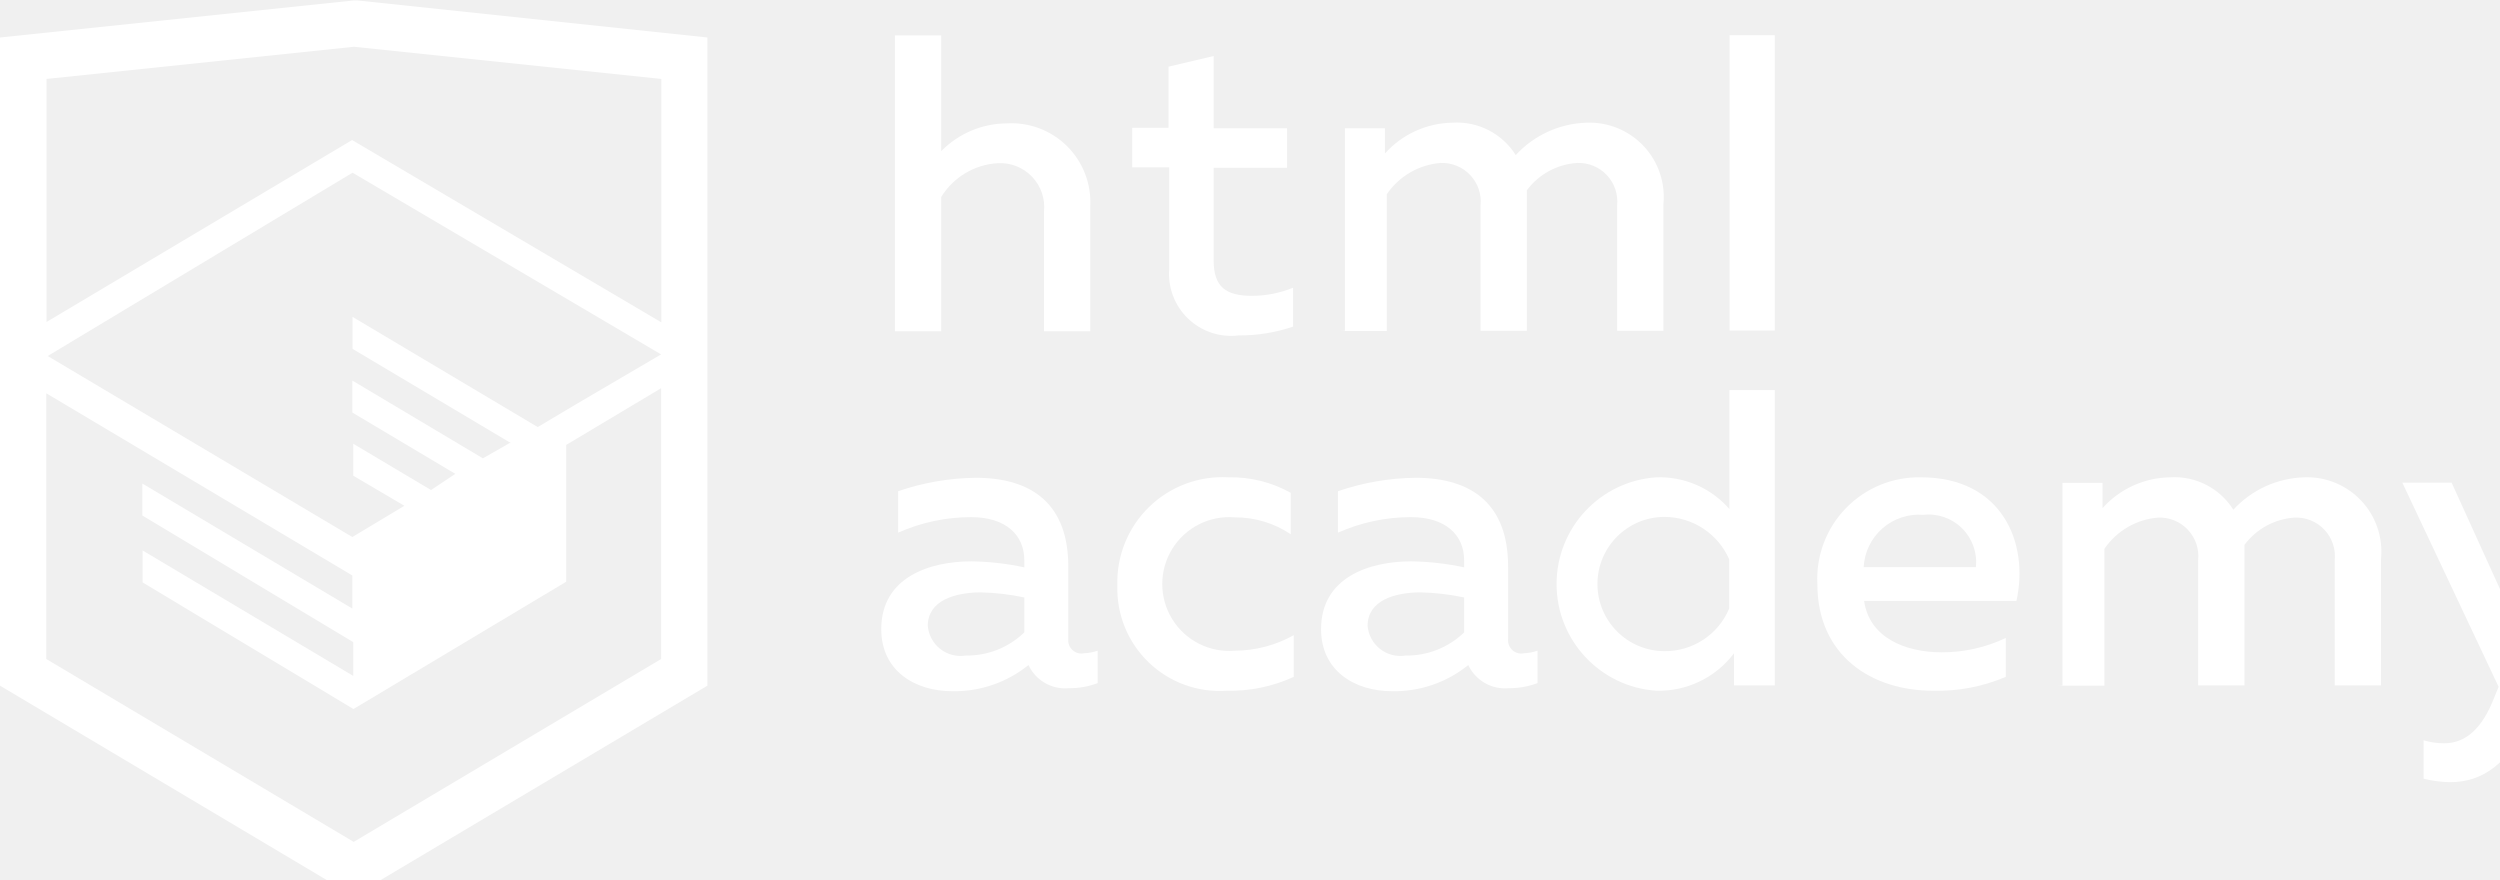
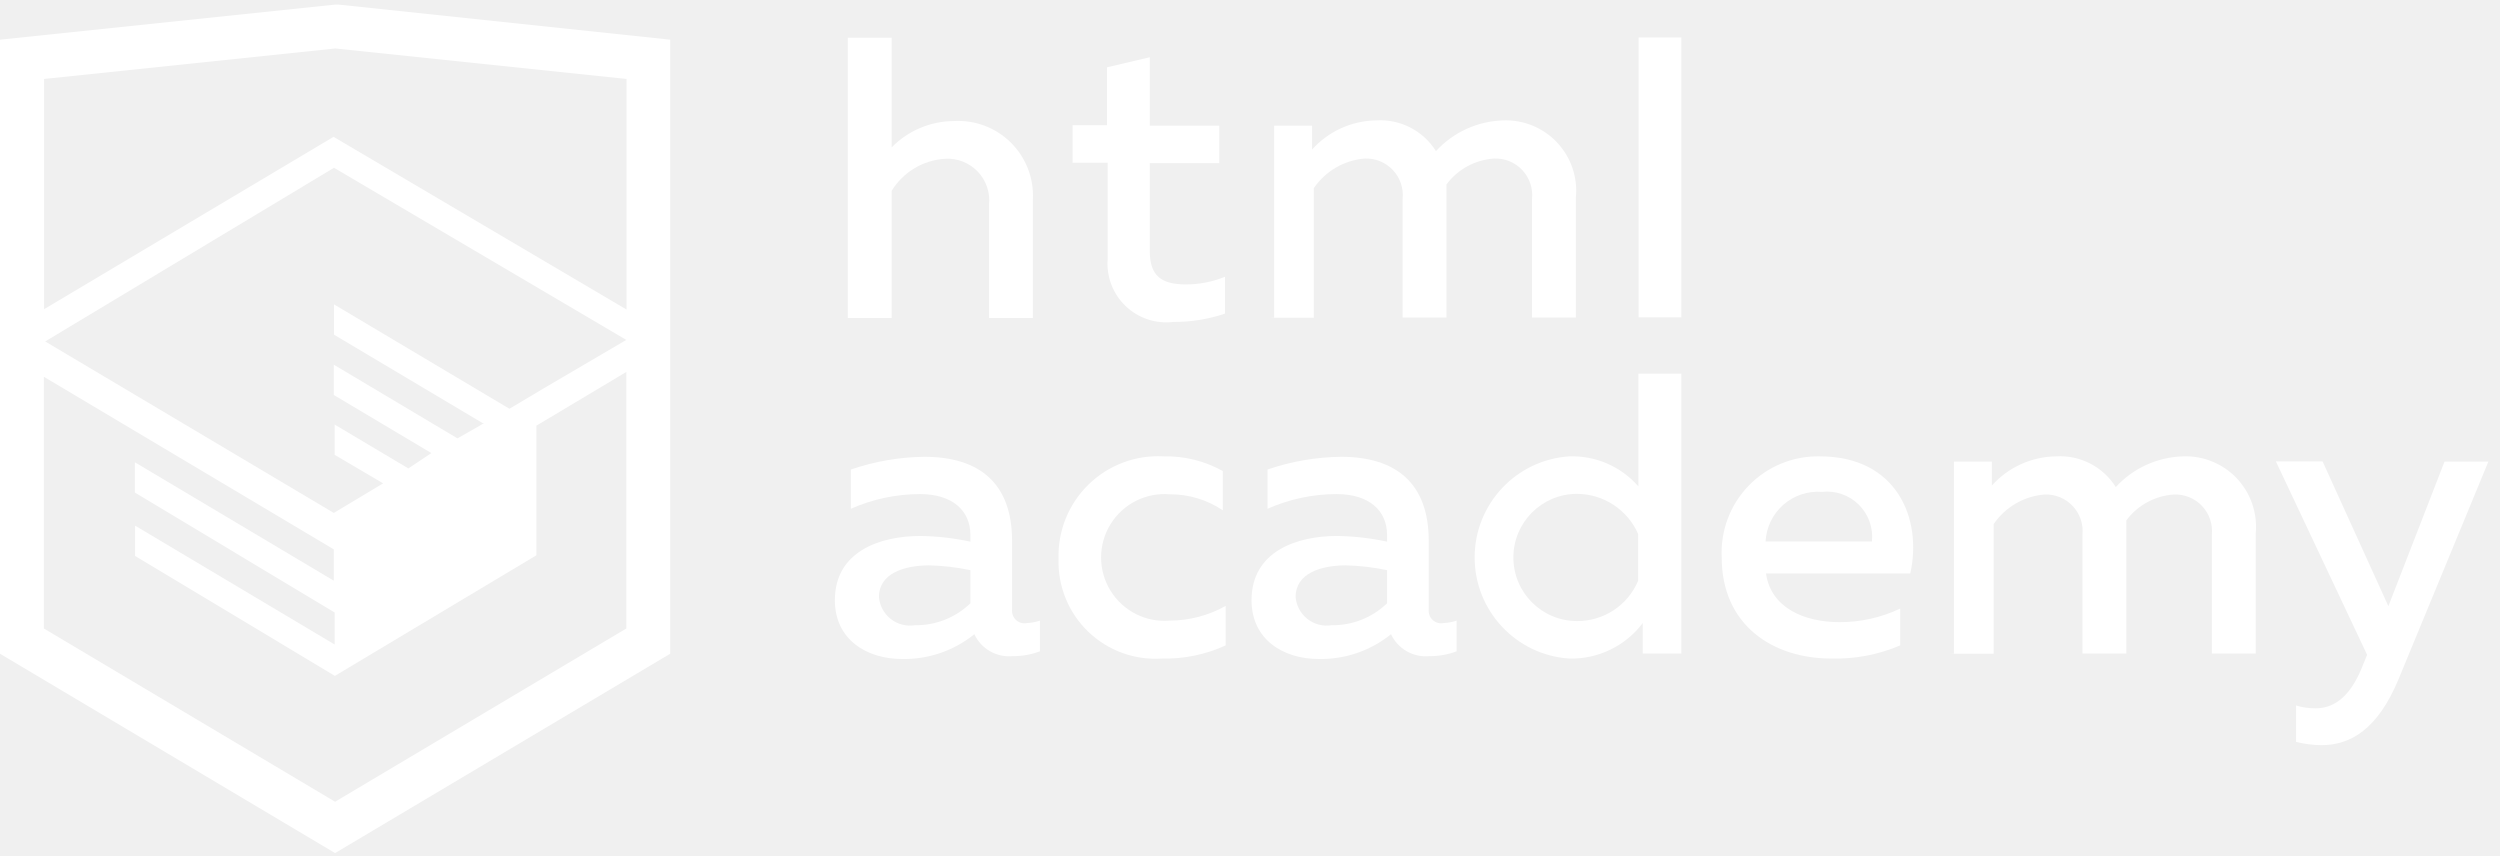
- <svg xmlns="http://www.w3.org/2000/svg" id="Layer_1" data-name="Layer 1" viewBox="0 0 108 38">
-   <path d="M401.93,351.51a2.07,2.07,0,0,0,.58-0.11v1.4a3.41,3.41,0,0,1-1.24.22,1.75,1.75,0,0,1-1.75-1,5.08,5.08,0,0,1-3.3,1.13c-1.59,0-3.06-.87-3.06-2.68,0-2.24,2.08-2.93,3.9-2.93a11.63,11.63,0,0,1,2.28.26v-0.31c0-1.09-.8-1.86-2.3-1.86a7.79,7.79,0,0,0-3.15.67v-1.79a10.72,10.72,0,0,1,3.35-.58c2.48,0,4,1.18,4,3.83v3.14A0.57,0.57,0,0,0,401.93,351.51Zm-6.76-1.19a1.42,1.42,0,0,0,1.64,1.29,3.56,3.56,0,0,0,2.53-1V349.1a10.21,10.21,0,0,0-1.9-.22C396.34,348.89,395.17,349.23,395.17,350.33Z" transform="translate(-355.09 -323.29)" fill="#fff" />
-   <path d="M408.15,343.91a5.29,5.29,0,0,1,2.7.67v1.79a4.28,4.28,0,0,0-2.42-.73,2.89,2.89,0,1,0,0,5.76,5.26,5.26,0,0,0,2.55-.67v1.8a6.58,6.58,0,0,1-2.9.6,4.42,4.42,0,0,1-4.72-4.54A4.54,4.54,0,0,1,408.15,343.91Z" transform="translate(-355.09 -323.29)" fill="#fff" />
-   <path d="M420.93,351.51a2.07,2.07,0,0,0,.58-0.11v1.4a3.41,3.41,0,0,1-1.24.22,1.75,1.75,0,0,1-1.75-1,5.08,5.08,0,0,1-3.3,1.13c-1.59,0-3.06-.87-3.06-2.68,0-2.24,2.08-2.93,3.9-2.93a11.63,11.63,0,0,1,2.28.26v-0.31c0-1.09-.8-1.86-2.3-1.86a7.79,7.79,0,0,0-3.15.67v-1.79a10.72,10.72,0,0,1,3.35-.58c2.48,0,4,1.18,4,3.83v3.14A0.57,0.57,0,0,0,420.93,351.51Zm-6.76-1.19a1.42,1.42,0,0,0,1.64,1.29,3.56,3.56,0,0,0,2.53-1V349.1a10.21,10.21,0,0,0-1.9-.22C415.33,348.89,414.17,349.23,414.17,350.33Z" transform="translate(-355.09 -323.29)" fill="#fff" />
-   <path d="M431.76,340.14V352.9H430v-1.39a4.07,4.07,0,0,1-3.35,1.62,4.62,4.62,0,0,1,0-9.22,4,4,0,0,1,3.15,1.37v-5.14h2ZM427,345.62a2.9,2.9,0,0,0,0,5.8,3,3,0,0,0,2.79-1.84v-2.13A3.06,3.06,0,0,0,427,345.62Z" transform="translate(-355.09 -323.29)" fill="#fff" />
-   <path d="M438.08,343.91c3.48,0,4.68,2.81,4.12,5.34h-6.58c0.22,1.57,1.75,2.22,3.35,2.22a6.41,6.41,0,0,0,2.77-.62v1.68a7.5,7.5,0,0,1-3.14.6c-2.68,0-5-1.53-5-4.61A4.39,4.39,0,0,1,438.08,343.91Zm0.09,1.62a2.39,2.39,0,0,0-2.57,2.26h4.85A2.06,2.06,0,0,0,438.17,345.53Z" transform="translate(-355.09 -323.29)" fill="#fff" />
-   <path d="M444.19,352.9v-8.75h1.73v1.09a4,4,0,0,1,2.92-1.33,3,3,0,0,1,2.73,1.4,4.33,4.33,0,0,1,3.06-1.4,3.21,3.21,0,0,1,3.32,3.52v5.47h-2v-5.41a1.67,1.67,0,0,0-1.73-1.84,2.94,2.94,0,0,0-2.17,1.18c0,0.2,0,.4,0,0.6v5.47h-2v-5.41a1.67,1.67,0,0,0-1.73-1.84,3.11,3.11,0,0,0-2.32,1.35v5.91h-2Z" transform="translate(-355.09 -323.29)" fill="#fff" />
-   <path d="M466.56,344.15h2l-4.1,9.93c-0.95,2.28-2.19,3-3.52,3a5,5,0,0,1-1.15-.15v-1.66a3,3,0,0,0,.89.13c0.95,0,1.66-.67,2.17-2l0.18-.44-4.16-8.82H461l3,6.6Z" transform="translate(-355.09 -323.29)" fill="#fff" />
-   <path d="M395.75,324.82v5a4,4,0,0,1,2.83-1.2,3.41,3.41,0,0,1,3.61,3.57v5.41h-2v-5.16a1.9,1.9,0,0,0-2-2.1,3.08,3.08,0,0,0-2.44,1.46v5.8h-2V324.82h2Z" transform="translate(-355.09 -323.29)" fill="#fff" />
-   <path d="M407.52,325.71v3.12h3.17v1.71h-3.17v4c0,1.15.53,1.53,1.66,1.53a4.71,4.71,0,0,0,1.77-.35v1.68a7.14,7.14,0,0,1-2.35.38,2.68,2.68,0,0,1-3-2.88v-4.38H404v-1.71h1.57v-2.64Z" transform="translate(-355.09 -323.29)" fill="#fff" />
-   <path d="M413.19,337.58v-8.75h1.73v1.09a4,4,0,0,1,2.92-1.33,3,3,0,0,1,2.73,1.4,4.33,4.33,0,0,1,3.06-1.4,3.21,3.21,0,0,1,3.32,3.52v5.47h-2v-5.41a1.67,1.67,0,0,0-1.73-1.84,2.94,2.94,0,0,0-2.17,1.18c0,0.2,0,.4,0,0.6v5.47h-2v-5.41a1.67,1.67,0,0,0-1.73-1.84,3.11,3.11,0,0,0-2.32,1.35v5.91h-2Z" transform="translate(-355.09 -323.29)" fill="#fff" />
-   <rect x="74.72" y="1.52" width="1.95" height="12.76" fill="#fff" />
-   <path d="M370.53,323.31l-0.16,0-15.28,1.6v28L370.37,362l15.28-9.09v-28Zm13.12,28.45-13.28,7.9-13.28-7.9V340.28l13.22,7.87,0,1.43-9.07-5.4v1.38l9.11,5.47,0,1.46-9.1-5.42v1.38l9.11,5.47h0l9.19-5.5v-1.39h0v-4.52l4.1-2.45v11.67Zm0-13.16L380,340.74h0l-1.68,1-8-4.76v1.38l6.84,4.07-0.06,0-0.15.09-1,.57-5.64-3.36v1.38l4.45,2.65-1.05.7,0,0-3.36-2v1.38l2.21,1.3-2.25,1.35-13.16-7.82,13.17-7.92h0Zm0-1.39-13.35-7.87h0l-13.2,7.86v-10.5l13.28-1.39,13.28,1.39v10.51Z" transform="translate(-355.09 -323.29)" fill="#fff" />
+ <svg xmlns="http://www.w3.org/2000/svg" data-name="Layer 1" viewBox="0 0 114 38" width="114" height="39">
+   <style>.a{fill:#fff;}</style>
+   <path d="m46.84 27.91a2.07 2.07 0 0 0 0.58-0.11v1.4a3.41 3.41 0 0 1-1.24 0.22 1.75 1.75 0 0 1-1.75-1 5.08 5.08 0 0 1-3.3 1.13c-1.59 0-3.06-0.87-3.06-2.68 0-2.24 2.08-2.93 3.9-2.93a11.63 11.63 0 0 1 2.28 0.26v-0.31c0-1.09-0.8-1.86-2.3-1.86A7.79 7.79 0 0 0 38.8 22.7v-1.79a10.72 10.72 0 0 1 3.35-0.58c2.48 0 4 1.18 4 3.83v3.14a0.57 0.57 0 0 0 0.69 0.61zm-6.76-1.19a1.42 1.42 0 0 0 1.64 1.29 3.56 3.56 0 0 0 2.53-1V25.5a10.21 10.21 0 0 0-1.9-0.22c-1.1 0.01-2.27 0.35-2.27 1.45z" class="a" />
+   <path d="m53.06 20.31a5.29 5.29 0 0 1 2.7 0.67v1.79a4.28 4.28 0 0 0-2.42-0.73 2.89 2.89 0 1 0 0 5.76 5.26 5.26 0 0 0 2.55-0.67v1.8a6.58 6.58 0 0 1-2.9 0.6 4.42 4.42 0 0 1-4.72-4.54 4.54 4.54 0 0 1 4.79-4.68z" class="a" />
+   <path d="m65.84 27.91a2.07 2.07 0 0 0 0.58-0.11v1.4a3.41 3.41 0 0 1-1.24 0.22 1.75 1.75 0 0 1-1.75-1 5.08 5.08 0 0 1-3.3 1.13c-1.59 0-3.06-0.87-3.06-2.68 0-2.24 2.08-2.93 3.9-2.93a11.63 11.63 0 0 1 2.28 0.26v-0.31c0-1.09-0.8-1.86-2.3-1.86A7.79 7.79 0 0 0 57.8 22.7v-1.79a10.72 10.72 0 0 1 3.35-0.58c2.48 0 4 1.18 4 3.83v3.14a0.57 0.57 0 0 0 0.69 0.61zm-6.76-1.19a1.42 1.42 0 0 0 1.64 1.29 3.56 3.56 0 0 0 2.53-1V25.5a10.21 10.21 0 0 0-1.9-0.22c-1.11 0.01-2.27 0.35-2.27 1.45z" class="a" />
+   <path d="M76.67 16.54V29.3h-1.76v-1.39a4.07 4.07 0 0 1-3.35 1.62 4.62 4.62 0 0 1 0-9.22 4 4 0 0 1 3.15 1.37v-5.14h2zm-4.76 5.48a2.9 2.9 0 0 0 0 5.8 3 3 0 0 0 2.79-1.84v-2.13a3.06 3.06 0 0 0-2.79-1.83z" class="a" />
+   <path d="m82.99 20.31c3.48 0 4.68 2.81 4.12 5.34h-6.58c0.22 1.57 1.75 2.22 3.35 2.22a6.41 6.41 0 0 0 2.77-0.62v1.68a7.5 7.5 0 0 1-3.14 0.6c-2.68 0-5-1.53-5-4.61a4.39 4.39 0 0 1 4.48-4.61zm0.09 1.62a2.39 2.39 0 0 0-2.57 2.26h4.85a2.06 2.06 0 0 0-2.28-2.26z" class="a" />
+   <path d="m89.1 29.3v-8.75h1.73v1.09a4 4 0 0 1 2.92-1.33 3 3 0 0 1 2.73 1.4 4.33 4.33 0 0 1 3.06-1.4 3.21 3.21 0 0 1 3.32 3.52v5.47h-2v-5.41a1.67 1.67 0 0 0-1.73-1.84 2.94 2.94 0 0 0-2.17 1.18c0 0.2 0 0.4 0 0.6v5.47h-2v-5.41a1.67 1.67 0 0 0-1.73-1.84 3.11 3.11 0 0 0-2.32 1.35v5.91h-2z" class="a" />
+   <path d="m111.47 20.55h2l-4.1 9.93c-0.95 2.28-2.19 3-3.52 3a5 5 0 0 1-1.15-0.15v-1.66a3 3 0 0 0 0.89 0.13c0.95 0 1.66-0.67 2.17-2l0.18-0.44-4.16-8.82h2.13l3 6.6z" class="a" />
+   <path d="m40.66 1.22v5a4 4 0 0 1 2.83-1.2 3.41 3.41 0 0 1 3.61 3.57V14h-2V8.84a1.9 1.9 0 0 0-2-2.1 3.08 3.08 0 0 0-2.44 1.46V14h-2V1.22Z" class="a" />
+   <path d="m52.43 2.11v3.12h3.17v1.71h-3.17v4c0 1.15 0.53 1.53 1.66 1.53a4.71 4.71 0 0 0 1.77-0.35v1.68a7.14 7.14 0 0 1-2.35 0.38 2.68 2.68 0 0 1-3-2.88V6.92h-1.6V5.21h1.57V2.57Z" class="a" />
+   <path d="M58.1 13.98V5.23h1.73v1.09a4 4 0 0 1 2.92-1.33 3 3 0 0 1 2.73 1.4 4.33 4.33 0 0 1 3.06-1.4 3.21 3.21 0 0 1 3.32 3.52v5.47h-2V8.57A1.67 1.67 0 0 0 68.13 6.73 2.94 2.94 0 0 0 65.96 7.91c0 0.2 0 0.4 0 0.6v5.47h-2V8.57A1.67 1.67 0 0 0 62.23 6.73 3.11 3.11 0 0 0 59.91 8.08v5.91h-2z" class="a" />
+   <rect x="74.72" y="1.21" width="1.95" height="12.76" class="a" />
+   <path d="M15.44-0.29H15.28L0 1.31v28l15.28 9.09 15.28-9.09v-28zM28.56 28.16 15.28 36.06 2 28.16V16.68l13.22 7.87v1.43l-9.07-5.4v1.38l9.11 5.47v1.46l-9.1-5.42v1.38l9.11 5.47v0l9.19-5.5v-1.39 0-4.52l4.1-2.45v11.67zm0-13.16-3.65 2.14v0l-1.68 1-8-4.76v1.38l6.84 4.07h-0.06l-0.15 0.09-1 0.57-5.64-3.36v1.38l4.45 2.65-1.05 0.7v0l-3.36-2v1.38l2.21 1.3-2.25 1.35L2.06 15.07 15.23 7.15v0zm0-1.39-13.35-7.87v0L2.01 13.6V3.1L15.29 1.71 28.57 3.1v10.51z" class="a" />
</svg>
